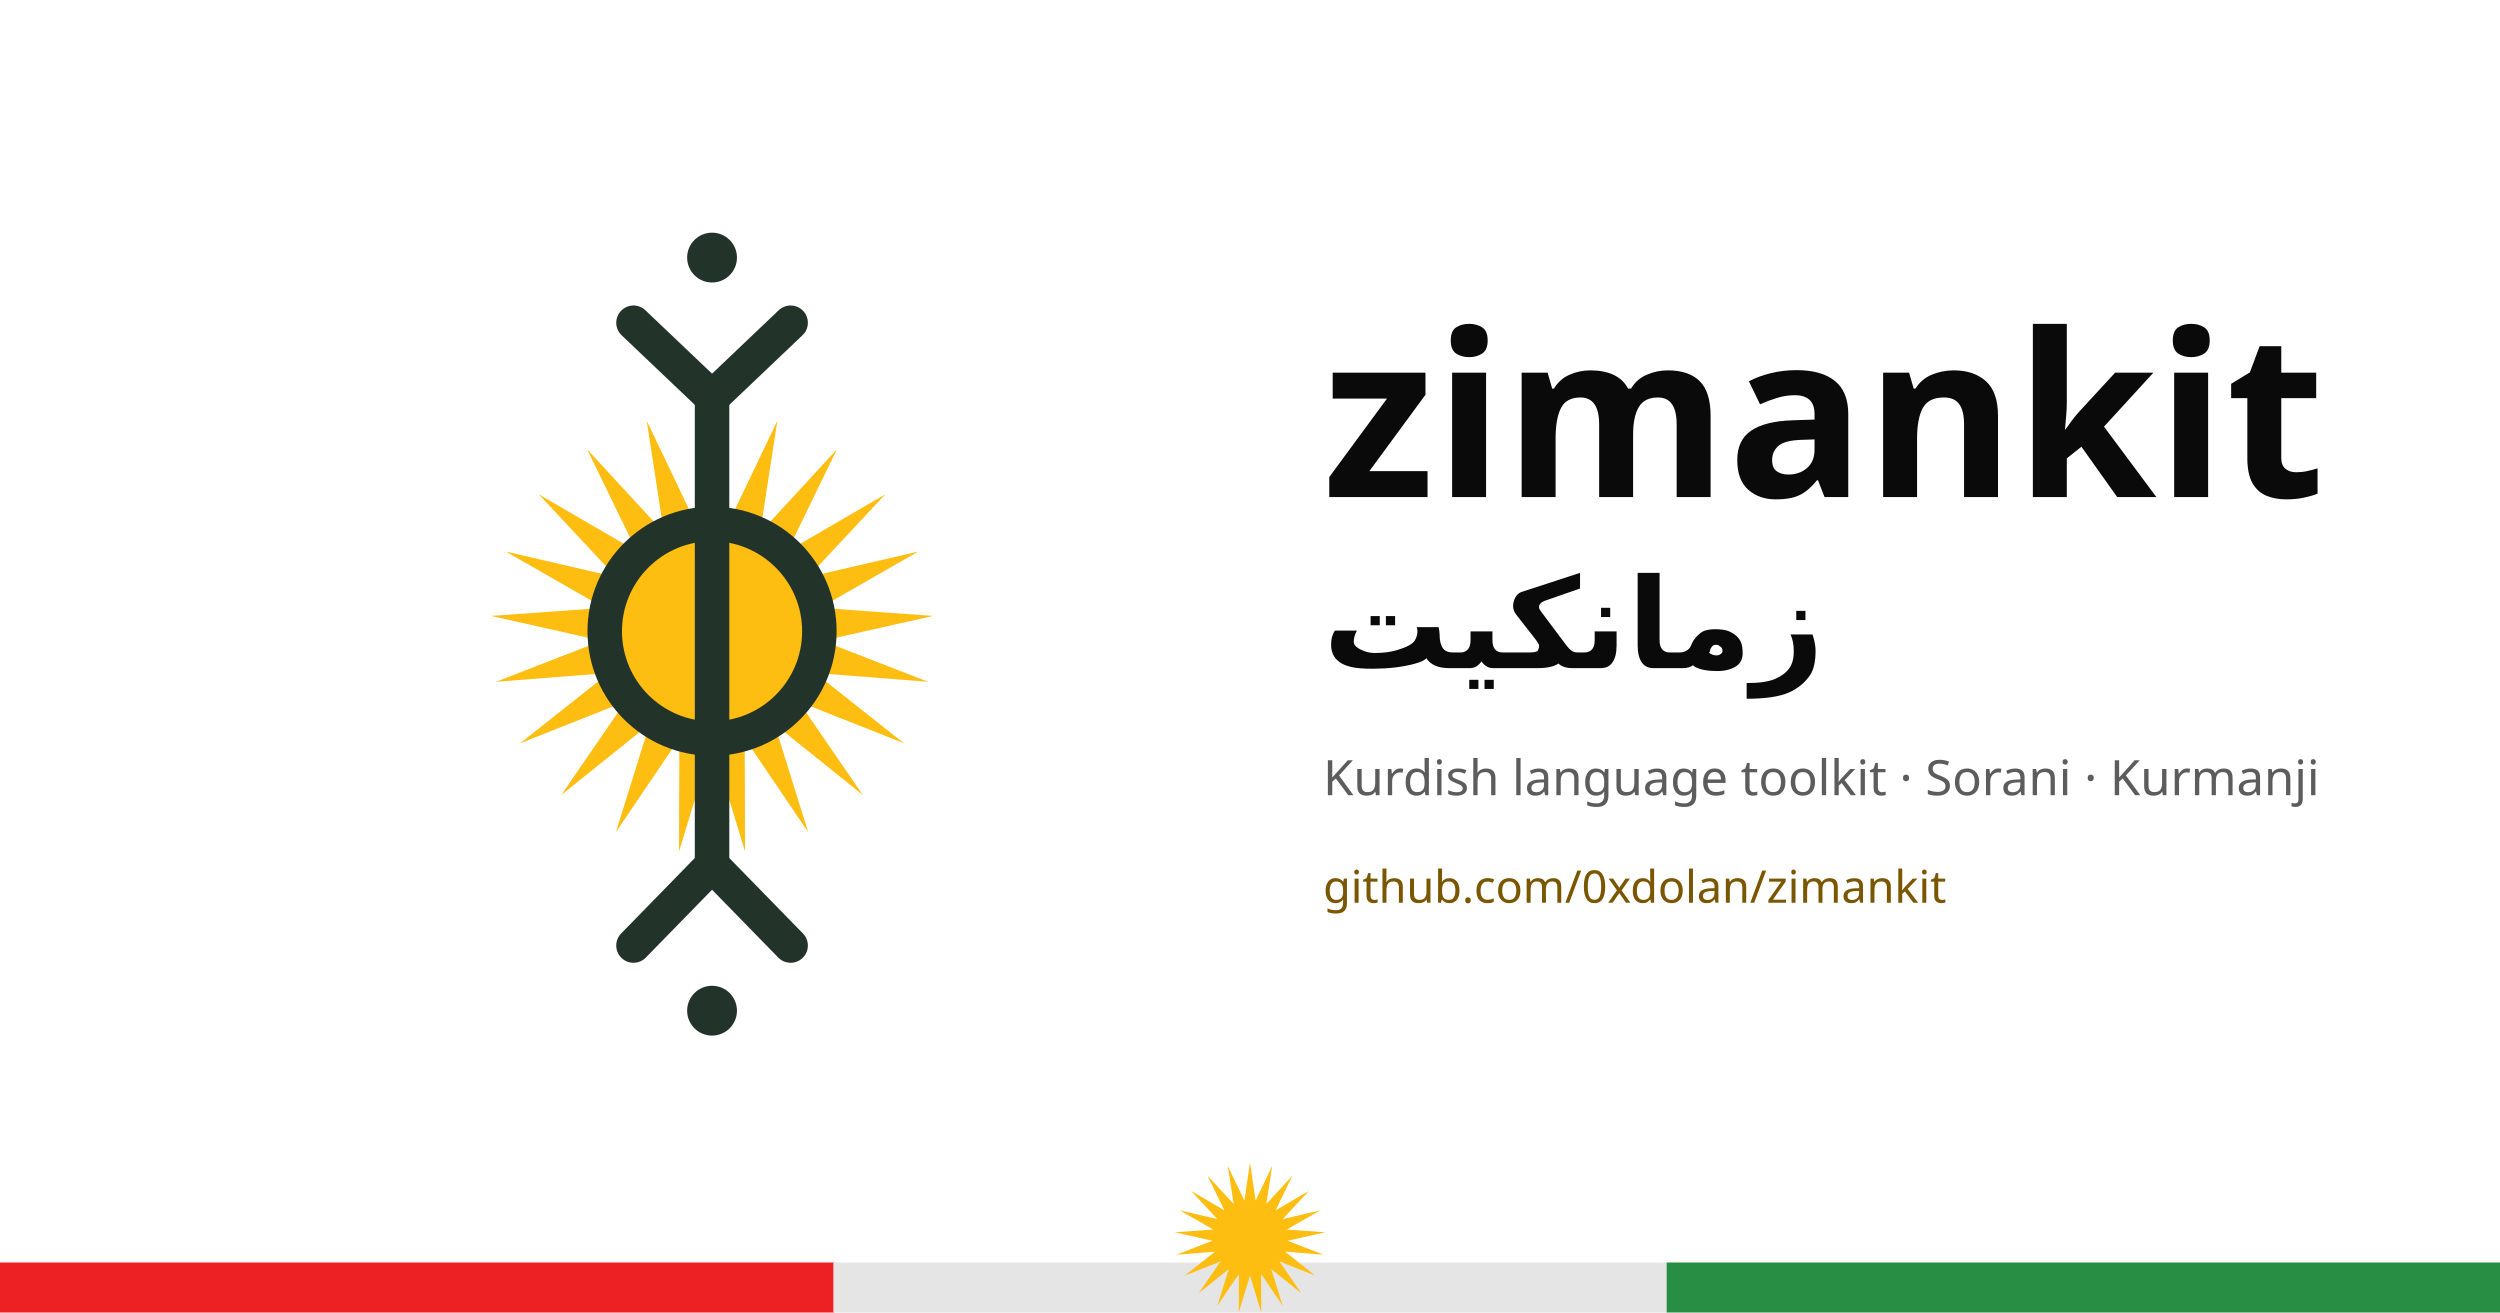
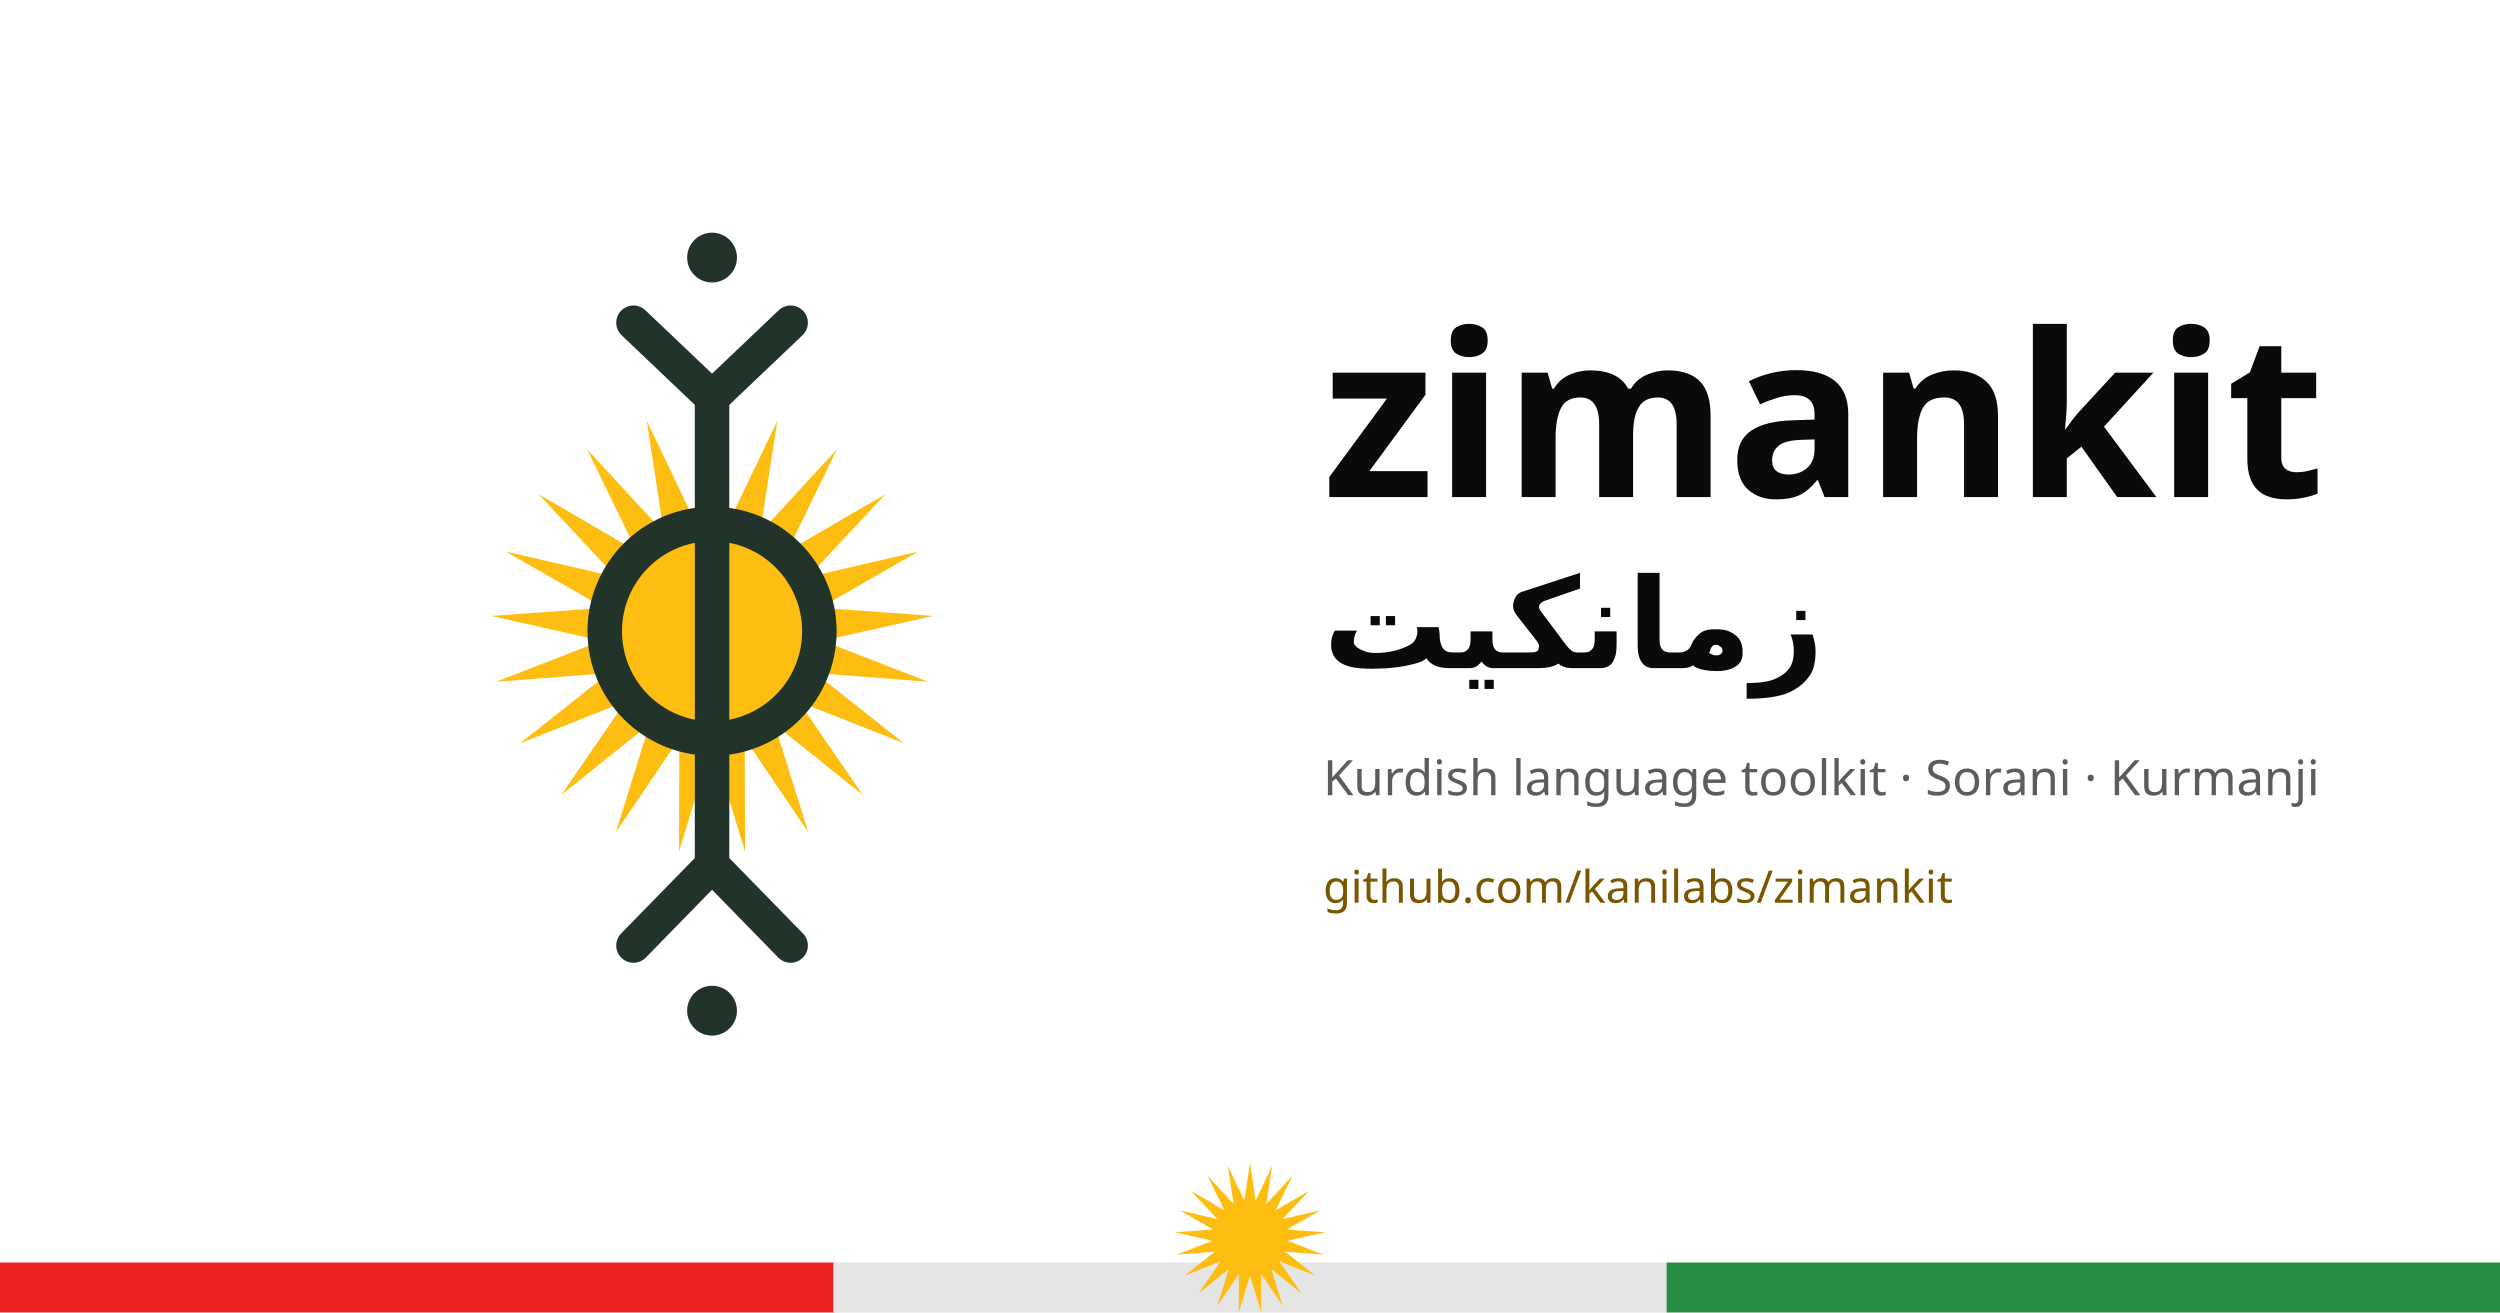
<svg xmlns="http://www.w3.org/2000/svg" width="1200" height="630" viewBox="0 0 1200 630">
  <rect width="1200" height="630" fill="#FFFFFF" />
  <g transform="translate(106.31 67.53) scale(0.45991)">
    <path fill="#FEBD11" transform="translate(-178.00 52.00) scale(1.5333)" d="M450 150l11.24 76.264 33.222-69.563-11.738 76.19 52.249-56.68-33.674 69.344 66.634-38.761-52.616 56.338 75.098-17.399-66.885 38.327 76.89 5.51-75.21 16.909 71.85 27.929-76.852-6.011 60.425 47.867-71.666-28.397 43.632 63.55-60.113-48.259 22.962 73.589-43.217-63.834.25 77.087L450 376.264 427.518 450l.251-77.087-43.217 63.834 22.962-73.589-60.113 48.26 43.632-63.551-71.666 28.397 60.425-47.867-76.852 6.011 71.85-27.93-75.21-16.908 76.89-5.51-66.885-38.327 75.098 17.399-52.616-56.338 66.634 38.76-33.674-69.343 52.249 56.68-11.738-76.19 33.221 69.563z" />
    <g fill="none" stroke="#22332A" stroke-width="36" stroke-linecap="round" stroke-linejoin="round">
      <path d="M430 190 L512 268 L594 190" />
      <path d="M512 268 V756" />
      <path d="M430 840 L512 756 L594 840" />
      <circle cx="512" cy="512" r="112" />
    </g>
    <g fill="#22332A">
      <circle cx="512" cy="122" r="26" />
      <circle cx="512" cy="908" r="26" />
    </g>
  </g>
  <text x="635.1" y="238.6" font-family="Manrope" font-weight="600" font-size="109.4" fill="#0A0A0A" text-anchor="start">zimankit</text>
  <text x="635.1" y="320.7" font-family="Sahel" font-weight="600" font-size="60.2" fill="#0A0A0A" text-anchor="start">زمانکیت</text>
  <text x="635.1" y="381.7" font-family="Manrope" font-weight="400" font-size="23.5" fill="#5C5C5C" text-anchor="start">Kurdish language toolkit · Sorani · Kurmanji</text>
-   <text x="635.1" y="433.3" font-family="Manrope" font-weight="500" font-size="21.6" fill="#7A5600" text-anchor="start">github.com/0xdolan/zimankit</text>
+   <text x="635.1" y="433.3" font-family="Manrope" font-weight="500" font-size="21.6" fill="#7A5600" text-anchor="start">github.com/kanilabs/zimankit</text>
  <rect x="0.0" y="606.0" width="400.5" height="24.0" fill="#ED2024" />
  <rect x="400.0" y="606.0" width="400.5" height="24.0" fill="#E5E5E5" />
  <rect x="800.0" y="606.0" width="400.5" height="24.0" fill="#278E43" />
  <path fill="#FEBD11" transform="translate(492.00 522.00) scale(0.24)" d="M450 150l11.24 76.264 33.222-69.563-11.738 76.19 52.249-56.68-33.674 69.344 66.634-38.761-52.616 56.338 75.098-17.399-66.885 38.327 76.89 5.51-75.21 16.909 71.85 27.929-76.852-6.011 60.425 47.867-71.666-28.397 43.632 63.55-60.113-48.259 22.962 73.589-43.217-63.834.25 77.087L450 376.264 427.518 450l.251-77.087-43.217 63.834 22.962-73.589-60.113 48.26 43.632-63.551-71.666 28.397 60.425-47.867-76.852 6.011 71.85-27.93-75.21-16.908 76.89-5.51-66.885-38.327 75.098 17.399-52.616-56.338 66.634 38.76-33.674-69.343 52.249 56.68-11.738-76.19 33.221 69.563z" />
</svg>
